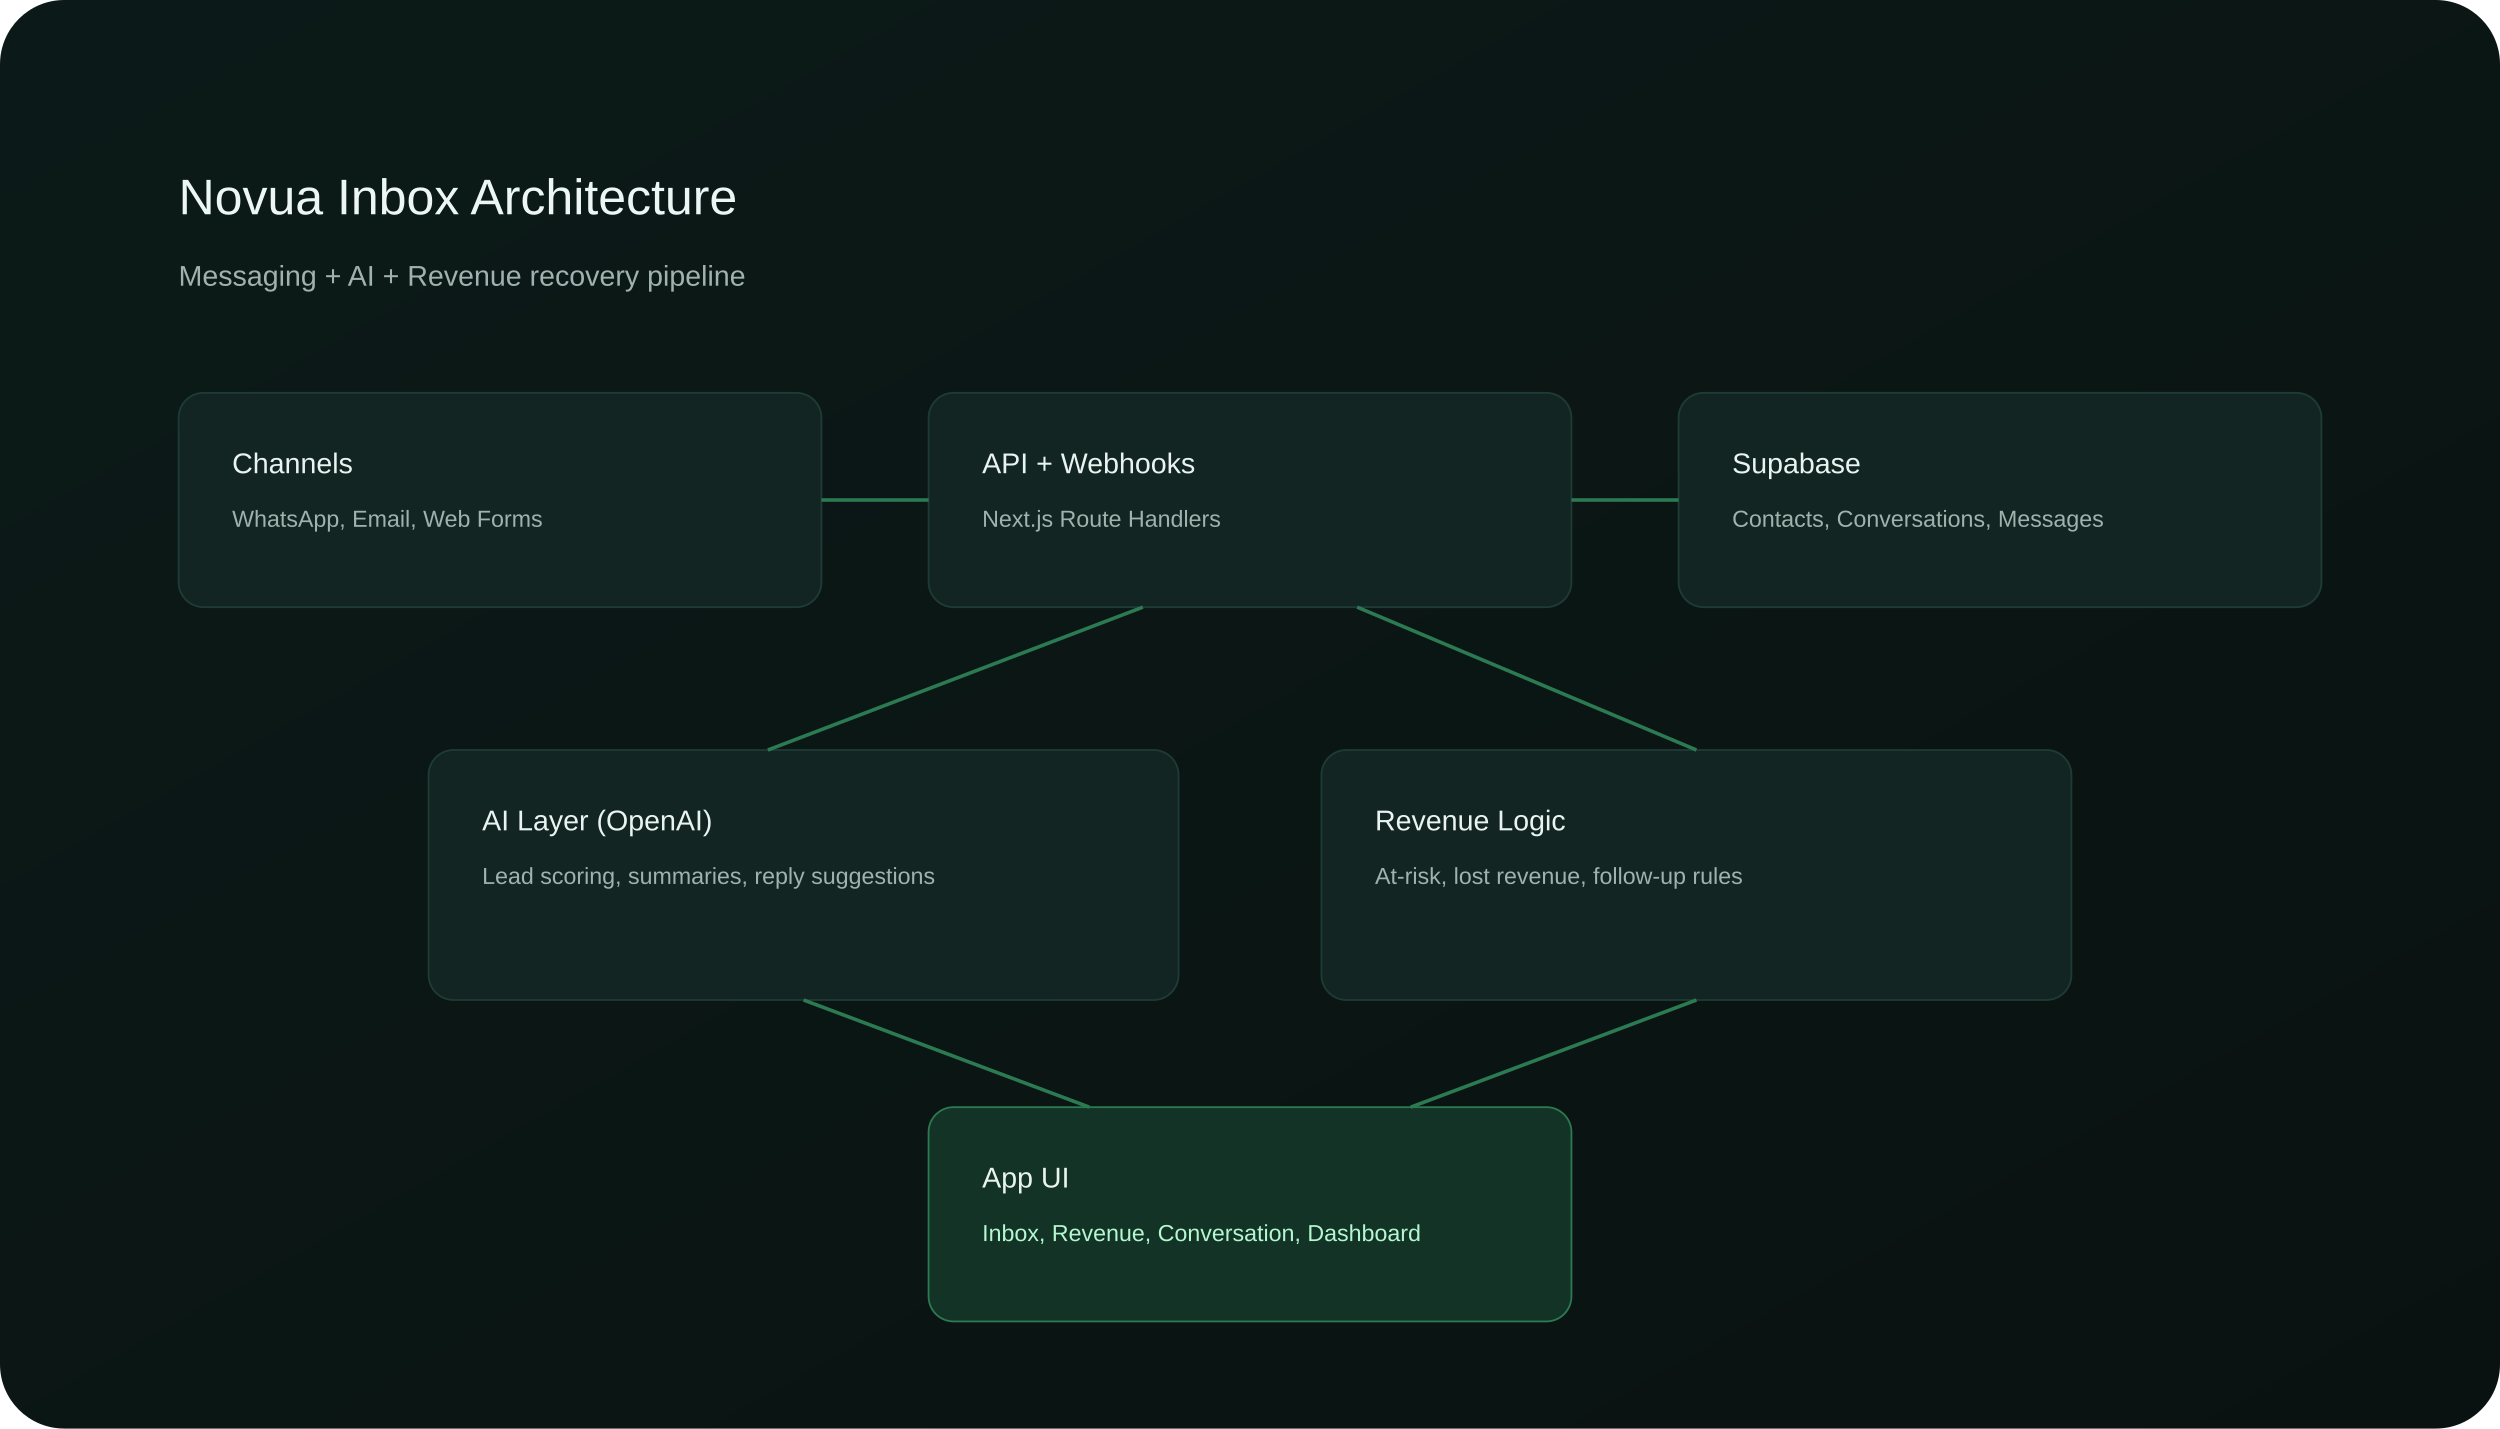
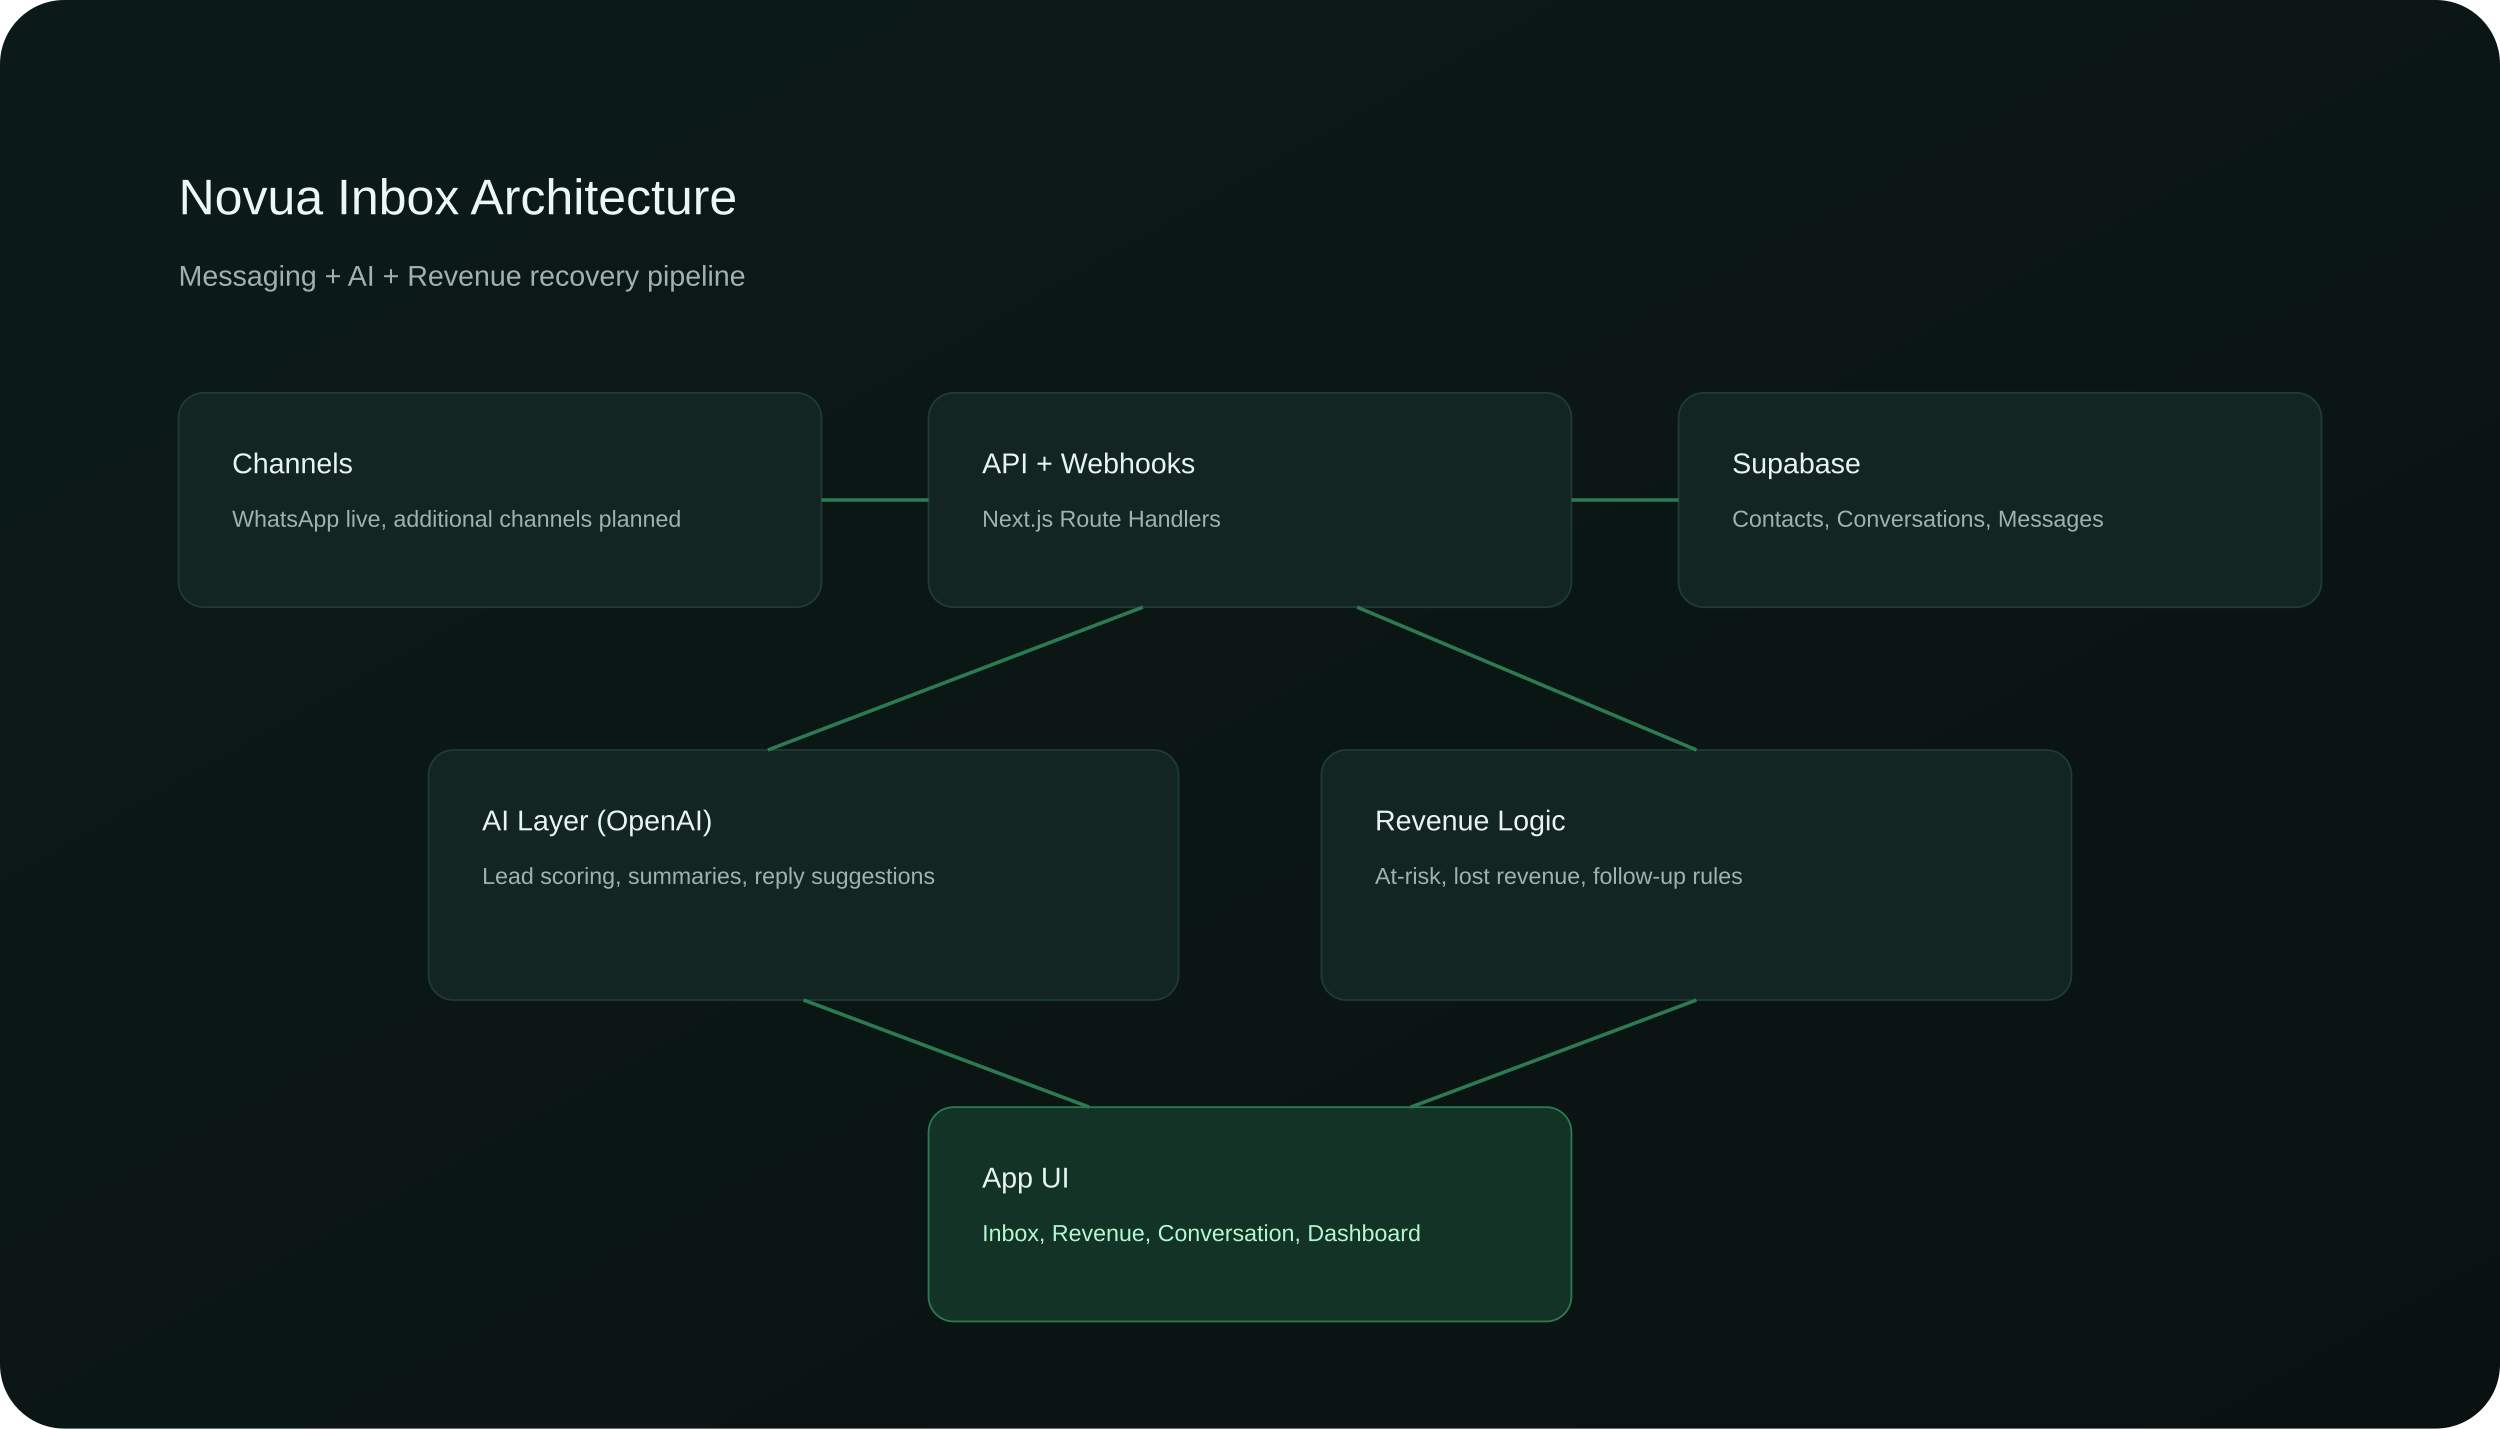
<svg xmlns="http://www.w3.org/2000/svg" width="1400" height="800" viewBox="0 0 1400 800">
  <defs>
    <linearGradient id="bg" x1="0" y1="0" x2="1" y2="1">
      <stop offset="0" stop-color="#0b1a18" />
      <stop offset="1" stop-color="#0a1211" />
    </linearGradient>
  </defs>
  <rect width="1400" height="800" rx="36" fill="url(#bg)" />
  <text x="100" y="120" fill="#ecf7f5" font-size="28" font-family="Sora, Arial">Novua Inbox Architecture</text>
  <text x="100" y="160" fill="#9fb2ad" font-size="16" font-family="Sora, Arial">Messaging + AI + Revenue recovery pipeline</text>
  <rect x="100" y="220" width="360" height="120" rx="14" fill="#122522" stroke="#1f3b35" />
  <text x="130" y="265" fill="#e9f4f1" font-size="16" font-family="Sora, Arial">Channels</text>
-   <text x="130" y="295" fill="#9fb2ad" font-size="13" font-family="Sora, Arial">WhatsApp, Email, Web Forms</text>
+   <text x="130" y="295" fill="#9fb2ad" font-size="13" font-family="Sora, Arial">WhatsApp live, additional channels planned</text>
  <rect x="520" y="220" width="360" height="120" rx="14" fill="#122522" stroke="#1f3b35" />
  <text x="550" y="265" fill="#e9f4f1" font-size="16" font-family="Sora, Arial">API + Webhooks</text>
  <text x="550" y="295" fill="#9fb2ad" font-size="13" font-family="Sora, Arial">Next.js Route Handlers</text>
  <rect x="940" y="220" width="360" height="120" rx="14" fill="#122522" stroke="#1f3b35" />
  <text x="970" y="265" fill="#e9f4f1" font-size="16" font-family="Sora, Arial">Supabase</text>
  <text x="970" y="295" fill="#9fb2ad" font-size="13" font-family="Sora, Arial">Contacts, Conversations, Messages</text>
  <rect x="240" y="420" width="420" height="140" rx="14" fill="#122522" stroke="#1f3b35" />
  <text x="270" y="465" fill="#e9f4f1" font-size="16" font-family="Sora, Arial">AI Layer (OpenAI)</text>
  <text x="270" y="495" fill="#9fb2ad" font-size="13" font-family="Sora, Arial">Lead scoring, summaries, reply suggestions</text>
  <rect x="740" y="420" width="420" height="140" rx="14" fill="#122522" stroke="#1f3b35" />
  <text x="770" y="465" fill="#e9f4f1" font-size="16" font-family="Sora, Arial">Revenue Logic</text>
  <text x="770" y="495" fill="#9fb2ad" font-size="13" font-family="Sora, Arial">At-risk, lost revenue, follow-up rules</text>
  <rect x="520" y="620" width="360" height="120" rx="14" fill="#123326" stroke="#2b7a52" />
  <text x="550" y="665" fill="#e9f4f1" font-size="16" font-family="Sora, Arial">App UI</text>
  <text x="550" y="695" fill="#b5f7d1" font-size="13" font-family="Sora, Arial">Inbox, Revenue, Conversation, Dashboard</text>
  <line x1="460" y1="280" x2="520" y2="280" stroke="#2b7a52" stroke-width="2" />
  <line x1="880" y1="280" x2="940" y2="280" stroke="#2b7a52" stroke-width="2" />
  <line x1="640" y1="340" x2="430" y2="420" stroke="#2b7a52" stroke-width="2" />
  <line x1="760" y1="340" x2="950" y2="420" stroke="#2b7a52" stroke-width="2" />
  <line x1="450" y1="560" x2="610" y2="620" stroke="#2b7a52" stroke-width="2" />
  <line x1="950" y1="560" x2="790" y2="620" stroke="#2b7a52" stroke-width="2" />
</svg>
